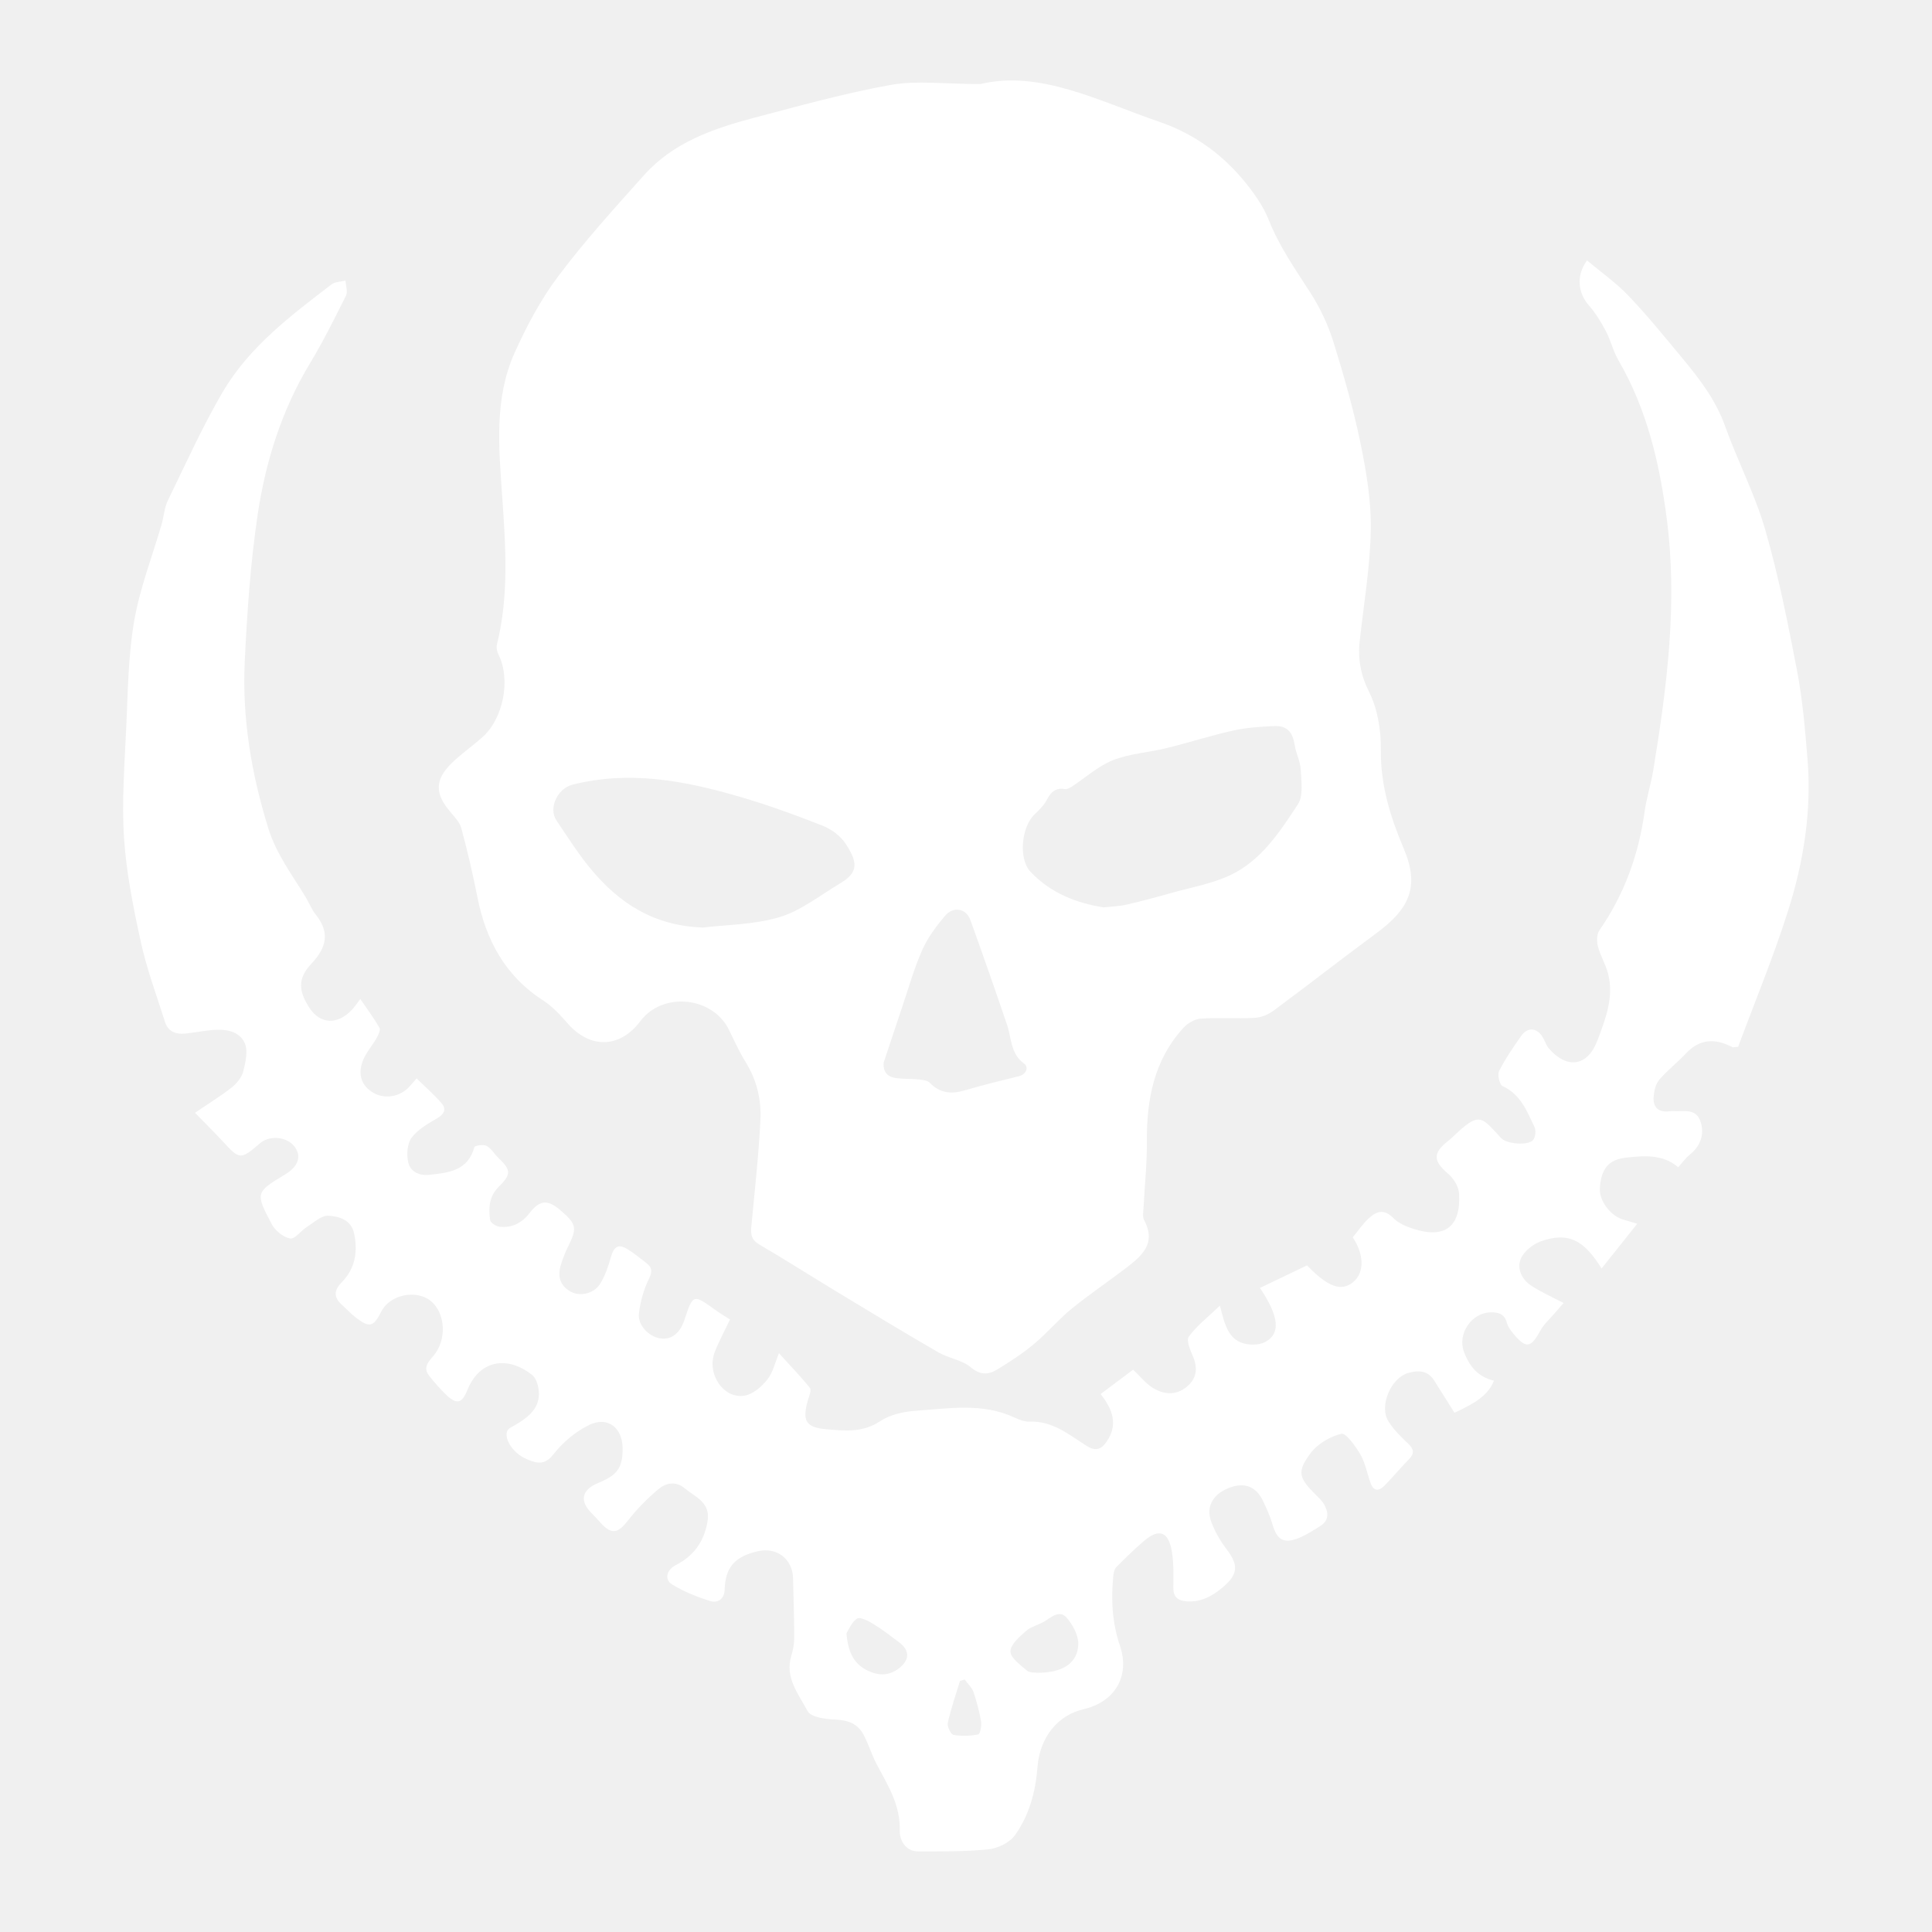
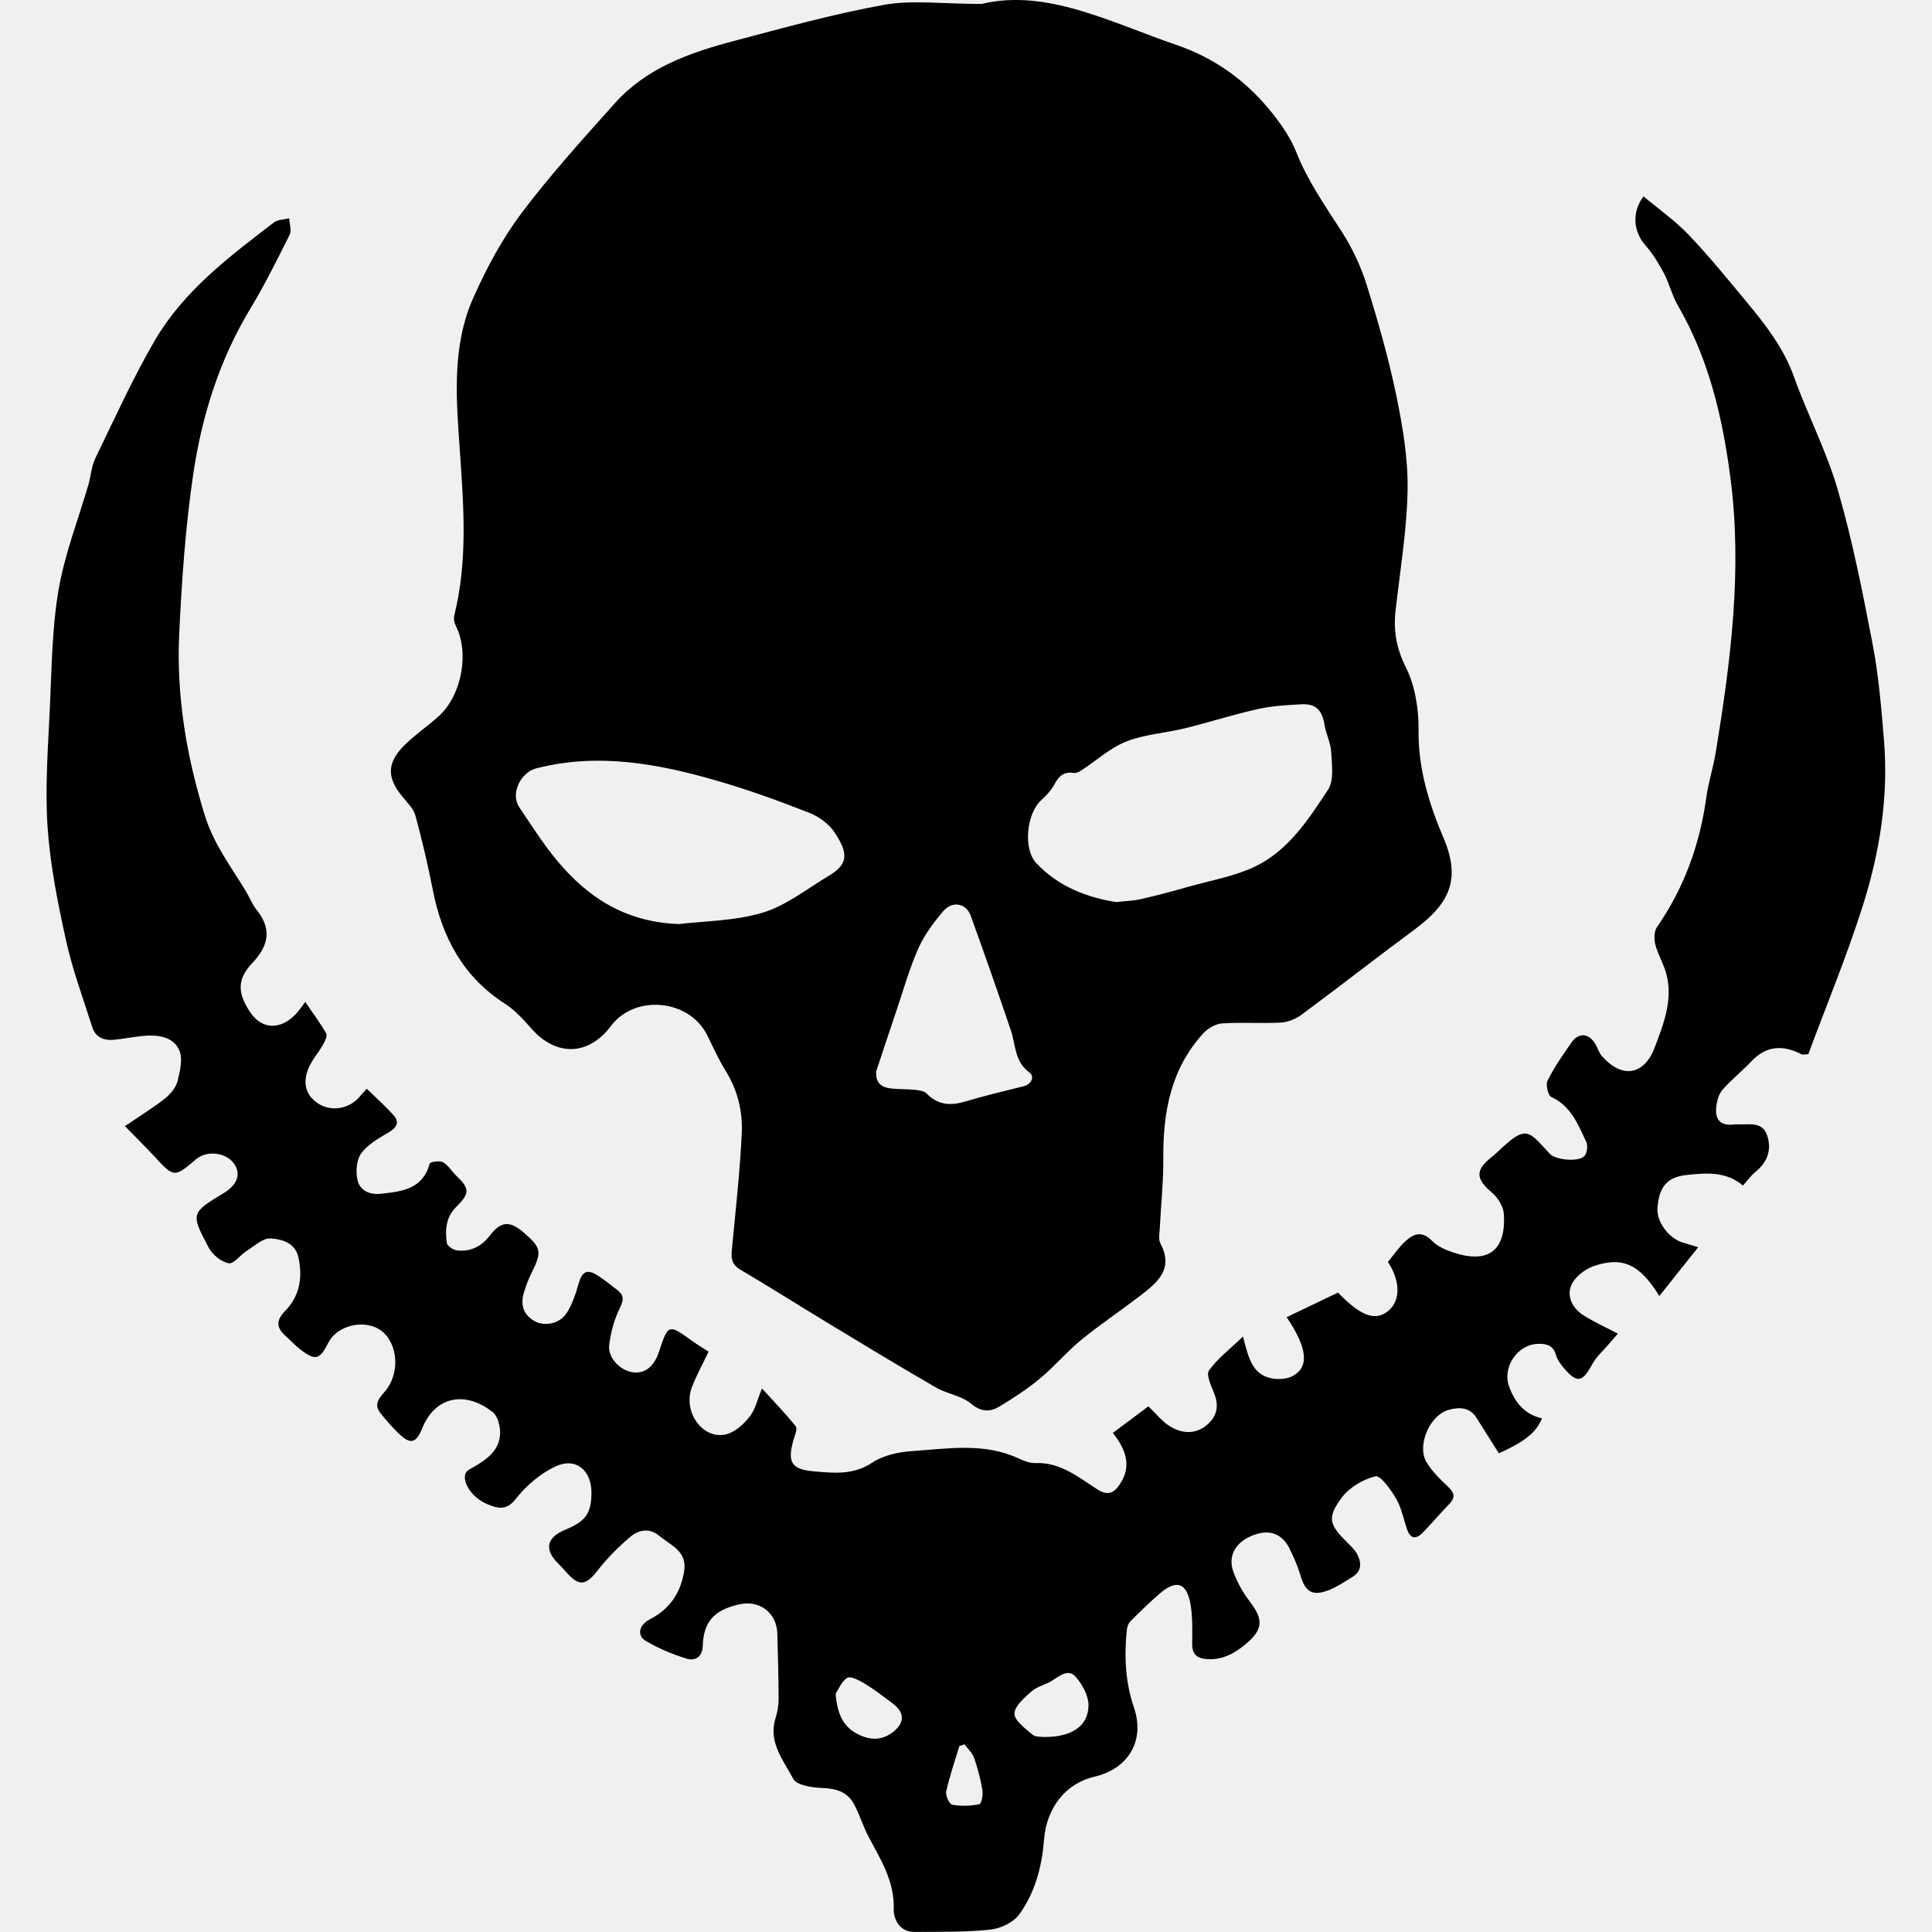
- <svg xmlns="http://www.w3.org/2000/svg" id="SvgjsSvg1001" width="288" height="288" version="1.1">
-   <defs id="SvgjsDefs1002" />
-   <g id="SvgjsG1008" transform="matrix(0.9167,0,0,0.9167,11.99371,11.99441)">
-     <svg width="288" height="288" viewBox="0 0 32 32">
-       <path d="M16.254 0.066c1.073-0.259 2.133 0.301 3.233 0.679 0.65 0.222 1.175 0.609 1.596 1.142 0.151 0.192 0.295 0.402 0.385 0.627 0.19 0.481 0.48 0.895 0.757 1.325 0.175 0.273 0.317 0.577 0.414 0.886 0.187 0.601 0.361 1.212 0.489 1.829 0.105 0.512 0.195 1.040 0.186 1.561-0.011 0.668-0.125 1.334-0.199 2.001-0.038 0.333 0.014 0.624 0.172 0.941 0.154 0.308 0.213 0.693 0.209 1.043-0.008 0.638 0.178 1.224 0.416 1.786 0.288 0.678 0.097 1.081-0.481 1.509-0.629 0.464-1.244 0.946-1.871 1.41-0.096 0.072-0.227 0.126-0.346 0.132-0.324 0.018-0.65-0.008-0.974 0.014-0.108 0.008-0.235 0.082-0.311 0.166-0.536 0.586-0.667 1.302-0.661 2.068 0.003 0.39-0.040 0.781-0.059 1.172-0.005 0.079-0.023 0.174 0.011 0.238 0.227 0.426-0.053 0.65-0.338 0.869-0.323 0.247-0.661 0.474-0.974 0.729-0.239 0.196-0.442 0.439-0.679 0.636-0.207 0.174-0.437 0.323-0.668 0.463-0.157 0.096-0.305 0.102-0.477-0.043-0.157-0.131-0.394-0.16-0.579-0.266-0.601-0.347-1.195-0.708-1.789-1.067-0.486-0.294-0.964-0.598-1.453-0.886-0.18-0.105-0.149-0.244-0.134-0.405 0.059-0.618 0.128-1.236 0.157-1.856 0.017-0.361-0.069-0.713-0.266-1.031-0.117-0.187-0.207-0.391-0.306-0.591-0.297-0.598-1.197-0.685-1.596-0.152-0.37 0.493-0.906 0.507-1.314 0.044-0.131-0.149-0.27-0.303-0.434-0.41-0.696-0.445-1.045-1.096-1.2-1.883-0.082-0.416-0.178-0.828-0.289-1.236-0.030-0.114-0.132-0.213-0.212-0.311-0.26-0.312-0.266-0.554 0.018-0.844 0.174-0.175 0.381-0.317 0.566-0.48 0.39-0.34 0.527-1.054 0.298-1.506-0.026-0.052-0.040-0.123-0.026-0.178 0.221-0.891 0.157-1.785 0.094-2.689-0.059-0.863-0.146-1.754 0.224-2.578 0.218-0.486 0.474-0.967 0.792-1.39 0.478-0.636 1.017-1.23 1.549-1.824 0.524-0.586 1.238-0.837 1.97-1.031 0.827-0.218 1.654-0.449 2.494-0.6 0.467-0.082 0.968-0.014 1.608-0.014zM18.488 14.941c0.163-0.018 0.291-0.021 0.414-0.050 0.266-0.061 0.531-0.132 0.795-0.207 0.362-0.102 0.743-0.168 1.080-0.326 0.559-0.265 0.894-0.783 1.22-1.279 0.101-0.154 0.062-0.413 0.052-0.623-0.008-0.152-0.087-0.298-0.111-0.451-0.038-0.239-0.139-0.35-0.376-0.34-0.245 0.012-0.495 0.027-0.734 0.081-0.405 0.090-0.799 0.218-1.203 0.317-0.323 0.079-0.667 0.099-0.971 0.219-0.27 0.107-0.499 0.32-0.748 0.481-0.035 0.023-0.082 0.046-0.119 0.040-0.161-0.027-0.247 0.046-0.32 0.184-0.053 0.102-0.14 0.192-0.227 0.273-0.239 0.224-0.295 0.804-0.075 1.037 0.365 0.387 0.836 0.568 1.323 0.644zM11.241 15.306c0.419-0.052 0.926-0.050 1.39-0.189 0.39-0.117 0.732-0.394 1.092-0.608 0.338-0.199 0.323-0.381 0.104-0.716-0.093-0.143-0.26-0.266-0.42-0.329-0.499-0.196-1.006-0.381-1.523-0.53-0.981-0.285-1.973-0.47-2.997-0.209-0.266 0.067-0.437 0.422-0.286 0.646 0.204 0.302 0.399 0.612 0.632 0.891 0.504 0.6 1.119 1.010 2.008 1.043zM14.512 17.747c-0.012 0.186 0.084 0.262 0.238 0.28 0.134 0.017 0.271 0.009 0.405 0.024 0.067 0.008 0.152 0.018 0.193 0.061 0.183 0.187 0.385 0.207 0.626 0.136 0.323-0.096 0.652-0.175 0.979-0.256 0.143-0.035 0.181-0.168 0.099-0.227-0.25-0.18-0.227-0.457-0.309-0.699-0.215-0.635-0.437-1.267-0.664-1.897-0.076-0.212-0.308-0.254-0.46-0.073-0.157 0.187-0.309 0.39-0.407 0.609-0.148 0.333-0.248 0.69-0.365 1.037-0.114 0.337-0.224 0.671-0.335 1.005z" fill="#ffffff" class="color000 svgShape" />
-       <path d="M2.066 18.655c0.259-0.177 0.474-0.308 0.67-0.463 0.090-0.072 0.178-0.18 0.206-0.288 0.041-0.168 0.090-0.376 0.024-0.516-0.102-0.219-0.352-0.251-0.585-0.231-0.166 0.015-0.33 0.049-0.496 0.065-0.166 0.015-0.305-0.040-0.358-0.213-0.151-0.478-0.329-0.952-0.435-1.44-0.137-0.621-0.263-1.252-0.305-1.883-0.043-0.667 0.011-1.34 0.041-2.010 0.029-0.638 0.035-1.284 0.143-1.911 0.102-0.592 0.326-1.162 0.495-1.743 0.041-0.143 0.049-0.301 0.113-0.432 0.321-0.659 0.623-1.332 0.993-1.964 0.478-0.813 1.226-1.376 1.963-1.94 0.065-0.050 0.169-0.049 0.254-0.070 0.005 0.091 0.044 0.199 0.009 0.271-0.207 0.414-0.413 0.83-0.652 1.226-0.509 0.842-0.799 1.765-0.943 2.723-0.131 0.883-0.193 1.778-0.235 2.672-0.047 1.022 0.12 2.018 0.425 3 0.148 0.477 0.434 0.847 0.679 1.253 0.062 0.102 0.105 0.219 0.18 0.311 0.26 0.326 0.193 0.598-0.079 0.886-0.248 0.263-0.238 0.489-0.035 0.799 0.195 0.297 0.504 0.312 0.767 0.034 0.049-0.052 0.087-0.111 0.151-0.195 0.125 0.183 0.247 0.346 0.347 0.521 0.023 0.040-0.021 0.129-0.053 0.186-0.078 0.139-0.19 0.26-0.247 0.407-0.099 0.257-0.021 0.457 0.187 0.58 0.207 0.122 0.486 0.075 0.653-0.11 0.037-0.041 0.072-0.082 0.131-0.148 0.155 0.152 0.311 0.288 0.446 0.442 0.102 0.116 0.050 0.204-0.082 0.282-0.166 0.097-0.349 0.201-0.457 0.35-0.079 0.11-0.091 0.306-0.058 0.446 0.040 0.168 0.203 0.241 0.382 0.221 0.347-0.038 0.697-0.072 0.812-0.501 0.008-0.027 0.163-0.053 0.219-0.023 0.087 0.047 0.142 0.148 0.216 0.219 0.23 0.219 0.234 0.295 0.005 0.522-0.175 0.172-0.186 0.385-0.155 0.601 0.008 0.049 0.108 0.114 0.171 0.12 0.222 0.024 0.402-0.065 0.541-0.247 0.183-0.238 0.33-0.248 0.557-0.052 0.3 0.259 0.309 0.32 0.125 0.688-0.046 0.093-0.081 0.192-0.113 0.291-0.067 0.207-0.026 0.381 0.175 0.493 0.164 0.091 0.417 0.041 0.531-0.14 0.091-0.146 0.148-0.318 0.195-0.484 0.056-0.199 0.14-0.247 0.315-0.134 0.114 0.073 0.221 0.158 0.327 0.242 0.099 0.078 0.113 0.149 0.047 0.282-0.096 0.193-0.158 0.416-0.183 0.63-0.024 0.212 0.183 0.419 0.388 0.449 0.198 0.029 0.353-0.090 0.434-0.332 0.157-0.474 0.157-0.472 0.565-0.178 0.076 0.055 0.158 0.104 0.259 0.168-0.096 0.204-0.199 0.391-0.276 0.589-0.151 0.393 0.16 0.856 0.544 0.786 0.151-0.027 0.303-0.161 0.405-0.288 0.101-0.123 0.137-0.298 0.212-0.477 0.195 0.215 0.388 0.413 0.559 0.627 0.032 0.040-0.015 0.149-0.037 0.224-0.104 0.367-0.041 0.489 0.335 0.522 0.327 0.029 0.653 0.065 0.967-0.143 0.183-0.122 0.434-0.177 0.659-0.192 0.594-0.040 1.195-0.146 1.771 0.123 0.085 0.040 0.184 0.078 0.276 0.075 0.41-0.017 0.708 0.233 1.019 0.432 0.186 0.12 0.283 0.058 0.376-0.078 0.204-0.302 0.104-0.579-0.114-0.853 0.201-0.151 0.397-0.297 0.588-0.44 0.128 0.12 0.227 0.25 0.358 0.33 0.195 0.119 0.413 0.14 0.606-0.017 0.177-0.145 0.21-0.323 0.123-0.538-0.049-0.119-0.132-0.3-0.082-0.37 0.139-0.195 0.338-0.346 0.563-0.562 0.088 0.341 0.151 0.636 0.481 0.694 0.111 0.020 0.25 0.011 0.344-0.041 0.276-0.151 0.242-0.464-0.102-0.973 0.286-0.137 0.568-0.273 0.851-0.408 0.375 0.391 0.621 0.48 0.834 0.302 0.209-0.174 0.195-0.504-0.008-0.809 0.096-0.117 0.177-0.236 0.279-0.333 0.139-0.132 0.28-0.193 0.452-0.017 0.090 0.093 0.227 0.152 0.353 0.193 0.577 0.192 0.874-0.030 0.837-0.636-0.008-0.122-0.096-0.268-0.192-0.35-0.277-0.236-0.288-0.375-0.006-0.598 0.032-0.024 0.061-0.052 0.090-0.079 0.477-0.452 0.501-0.372 0.866 0.026 0.101 0.11 0.492 0.142 0.58 0.035 0.043-0.052 0.055-0.174 0.024-0.236-0.136-0.285-0.25-0.588-0.576-0.737-0.055-0.024-0.097-0.206-0.062-0.274 0.111-0.221 0.254-0.425 0.396-0.629 0.12-0.174 0.295-0.154 0.4 0.034 0.035 0.062 0.056 0.136 0.101 0.187 0.33 0.381 0.702 0.329 0.879-0.143 0.145-0.385 0.302-0.781 0.193-1.206-0.043-0.168-0.139-0.321-0.183-0.489-0.024-0.091-0.024-0.222 0.024-0.292 0.451-0.65 0.711-1.369 0.819-2.15 0.035-0.253 0.116-0.498 0.157-0.751 0.247-1.509 0.443-3.018 0.241-4.553-0.131-0.999-0.358-1.963-0.869-2.844-0.096-0.164-0.14-0.359-0.228-0.528-0.087-0.164-0.186-0.329-0.308-0.467-0.195-0.221-0.238-0.534-0.034-0.813 0.253 0.212 0.524 0.402 0.749 0.638 0.337 0.352 0.644 0.732 0.956 1.107 0.317 0.381 0.617 0.767 0.789 1.247 0.225 0.63 0.541 1.233 0.726 1.874 0.241 0.833 0.41 1.69 0.574 2.543 0.101 0.524 0.145 1.058 0.189 1.591 0.079 0.946-0.070 1.871-0.355 2.765-0.265 0.833-0.601 1.644-0.898 2.444-0.075 0.003-0.093 0.011-0.104 0.005-0.309-0.161-0.589-0.155-0.842 0.117-0.152 0.163-0.333 0.302-0.478 0.471-0.064 0.075-0.093 0.196-0.102 0.3-0.018 0.199 0.085 0.297 0.291 0.271 0.032-0.005 0.064-0.002 0.096-0.002 0.18 0.005 0.384-0.047 0.461 0.193 0.075 0.23-0.003 0.439-0.201 0.598-0.073 0.059-0.128 0.139-0.203 0.222-0.282-0.239-0.615-0.209-0.938-0.174-0.326 0.035-0.457 0.207-0.478 0.556-0.014 0.218 0.184 0.487 0.41 0.56 0.073 0.023 0.146 0.044 0.265 0.079-0.23 0.289-0.434 0.545-0.644 0.809-0.323-0.524-0.608-0.662-1.093-0.493-0.146 0.052-0.314 0.184-0.368 0.321-0.075 0.184 0.027 0.382 0.207 0.493 0.174 0.11 0.362 0.195 0.568 0.302-0.041 0.046-0.096 0.108-0.149 0.171-0.093 0.11-0.207 0.209-0.274 0.332-0.168 0.311-0.256 0.327-0.484 0.053-0.050-0.061-0.101-0.131-0.12-0.204-0.044-0.161-0.161-0.186-0.295-0.183-0.343 0.008-0.598 0.388-0.48 0.71 0.097 0.262 0.256 0.46 0.544 0.524-0.094 0.233-0.279 0.382-0.714 0.58-0.122-0.195-0.244-0.388-0.367-0.583-0.114-0.183-0.286-0.187-0.466-0.137-0.314 0.088-0.533 0.597-0.362 0.872 0.094 0.154 0.23 0.285 0.362 0.41 0.105 0.101 0.108 0.178 0.009 0.28-0.151 0.154-0.289 0.32-0.44 0.475-0.101 0.102-0.198 0.107-0.253-0.049-0.061-0.172-0.094-0.361-0.184-0.516-0.087-0.149-0.26-0.391-0.343-0.372-0.207 0.050-0.437 0.187-0.562 0.358-0.244 0.333-0.204 0.439 0.094 0.738 0.056 0.056 0.119 0.113 0.157 0.18 0.079 0.143 0.094 0.288-0.069 0.39-0.129 0.081-0.257 0.166-0.397 0.221-0.268 0.104-0.387 0.027-0.467-0.251-0.043-0.145-0.105-0.285-0.171-0.422-0.122-0.257-0.326-0.34-0.592-0.245-0.3 0.107-0.445 0.338-0.347 0.612 0.064 0.177 0.161 0.347 0.276 0.498 0.222 0.292 0.218 0.455-0.062 0.693-0.187 0.158-0.391 0.274-0.652 0.256-0.166-0.012-0.245-0.079-0.244-0.253 0.002-0.216 0.009-0.435-0.026-0.646-0.062-0.368-0.233-0.426-0.512-0.186-0.169 0.146-0.33 0.303-0.487 0.461-0.035 0.035-0.052 0.096-0.058 0.148-0.044 0.434-0.024 0.859 0.119 1.279 0.186 0.547-0.091 1.014-0.656 1.145-0.464 0.107-0.793 0.504-0.834 1.046-0.035 0.448-0.149 0.871-0.408 1.232-0.096 0.134-0.309 0.236-0.478 0.254-0.42 0.044-0.847 0.037-1.27 0.038-0.239 0-0.338-0.218-0.333-0.376 0.014-0.46-0.213-0.816-0.413-1.192-0.093-0.174-0.149-0.367-0.241-0.541-0.107-0.204-0.289-0.265-0.521-0.274-0.171-0.006-0.432-0.043-0.49-0.152-0.16-0.305-0.416-0.603-0.294-1 0.032-0.104 0.053-0.215 0.052-0.323 0-0.359-0.012-0.72-0.021-1.080-0.009-0.347-0.294-0.565-0.635-0.486-0.419 0.096-0.588 0.289-0.601 0.697-0.006 0.175-0.132 0.242-0.257 0.204-0.239-0.073-0.478-0.171-0.691-0.3-0.145-0.088-0.105-0.263 0.069-0.352 0.323-0.166 0.504-0.42 0.569-0.78 0.064-0.352-0.215-0.442-0.41-0.605-0.169-0.14-0.346-0.097-0.483 0.020-0.199 0.168-0.385 0.358-0.545 0.563-0.181 0.233-0.295 0.257-0.492 0.041-0.053-0.059-0.107-0.119-0.163-0.175-0.224-0.225-0.18-0.423 0.12-0.547 0.347-0.142 0.44-0.273 0.44-0.621 0-0.37-0.263-0.588-0.598-0.429-0.248 0.117-0.483 0.317-0.653 0.534-0.161 0.209-0.311 0.157-0.478 0.088-0.244-0.101-0.417-0.361-0.355-0.512 0.020-0.047 0.091-0.076 0.143-0.107 0.213-0.125 0.414-0.271 0.428-0.538 0.006-0.12-0.034-0.292-0.117-0.361-0.445-0.359-0.953-0.277-1.171 0.259-0.102 0.253-0.195 0.28-0.394 0.088-0.108-0.105-0.209-0.221-0.303-0.34-0.111-0.143-0.015-0.247 0.078-0.355 0.248-0.288 0.222-0.775-0.047-0.994-0.263-0.213-0.74-0.113-0.892 0.189-0.143 0.283-0.213 0.302-0.466 0.108-0.088-0.069-0.163-0.152-0.247-0.227-0.148-0.134-0.151-0.257-0.003-0.407 0.244-0.248 0.294-0.557 0.222-0.888-0.053-0.244-0.276-0.303-0.461-0.315-0.126-0.008-0.265 0.123-0.391 0.203-0.107 0.067-0.218 0.224-0.303 0.209-0.125-0.024-0.27-0.143-0.332-0.26-0.301-0.569-0.292-0.574 0.25-0.903 0.23-0.14 0.291-0.323 0.166-0.493-0.134-0.183-0.449-0.216-0.623-0.069-0.359 0.308-0.37 0.306-0.684-0.037-0.169-0.181-0.343-0.352-0.499-0.513zM17.286 28.77c0.461 0.005 0.738-0.178 0.743-0.521 0.002-0.158-0.099-0.346-0.209-0.472-0.126-0.148-0.271-0.017-0.4 0.064-0.107 0.065-0.244 0.093-0.335 0.174-0.117 0.104-0.282 0.245-0.282 0.368 0 0.117 0.178 0.245 0.297 0.347 0.052 0.044 0.151 0.034 0.186 0.040zM13.84 28.056c0.030 0.341 0.128 0.557 0.396 0.681 0.204 0.093 0.385 0.085 0.56-0.053 0.19-0.151 0.189-0.32-0.006-0.466-0.154-0.116-0.306-0.233-0.469-0.333-0.088-0.053-0.235-0.129-0.289-0.094-0.099 0.064-0.151 0.204-0.192 0.266zM15.975 28.892c-0.027 0.009-0.055 0.018-0.084 0.027-0.076 0.251-0.163 0.499-0.219 0.754-0.015 0.065 0.052 0.21 0.101 0.219 0.146 0.027 0.303 0.020 0.449-0.008 0.032-0.006 0.064-0.157 0.050-0.233-0.030-0.181-0.078-0.361-0.137-0.533-0.030-0.084-0.105-0.152-0.16-0.227z" fill="#ffffff" class="color000 svgShape" />
-     </svg>
-   </g>
+ <svg xmlns="http://www.w3.org/2000/svg" version="1.1" width="32" height="32" viewBox="0 0 32 32">
+   <path d="M16.254 0.066c1.073-0.259 2.133 0.301 3.233 0.679 0.65 0.222 1.175 0.609 1.596 1.142 0.151 0.192 0.295 0.402 0.385 0.627 0.19 0.481 0.48 0.895 0.757 1.325 0.175 0.273 0.317 0.577 0.414 0.886 0.187 0.601 0.361 1.212 0.489 1.829 0.105 0.512 0.195 1.040 0.186 1.561-0.011 0.668-0.125 1.334-0.199 2.001-0.038 0.333 0.014 0.624 0.172 0.941 0.154 0.308 0.213 0.693 0.209 1.043-0.008 0.638 0.178 1.224 0.416 1.786 0.288 0.678 0.097 1.081-0.481 1.509-0.629 0.464-1.244 0.946-1.871 1.41-0.096 0.072-0.227 0.126-0.346 0.132-0.324 0.018-0.65-0.008-0.974 0.014-0.108 0.008-0.235 0.082-0.311 0.166-0.536 0.586-0.667 1.302-0.661 2.068 0.003 0.39-0.040 0.781-0.059 1.172-0.005 0.079-0.023 0.174 0.011 0.238 0.227 0.426-0.053 0.65-0.338 0.869-0.323 0.247-0.661 0.474-0.974 0.729-0.239 0.196-0.442 0.439-0.679 0.636-0.207 0.174-0.437 0.323-0.668 0.463-0.157 0.096-0.305 0.102-0.477-0.043-0.157-0.131-0.394-0.16-0.579-0.266-0.601-0.347-1.195-0.708-1.789-1.067-0.486-0.294-0.964-0.598-1.453-0.886-0.18-0.105-0.149-0.244-0.134-0.405 0.059-0.618 0.128-1.236 0.157-1.856 0.017-0.361-0.069-0.713-0.266-1.031-0.117-0.187-0.207-0.391-0.306-0.591-0.297-0.598-1.197-0.685-1.596-0.152-0.37 0.493-0.906 0.507-1.314 0.044-0.131-0.149-0.27-0.303-0.434-0.41-0.696-0.445-1.045-1.096-1.2-1.883-0.082-0.416-0.178-0.828-0.289-1.236-0.030-0.114-0.132-0.213-0.212-0.311-0.26-0.312-0.266-0.554 0.018-0.844 0.174-0.175 0.381-0.317 0.566-0.48 0.39-0.34 0.527-1.054 0.298-1.506-0.026-0.052-0.040-0.123-0.026-0.178 0.221-0.891 0.157-1.785 0.094-2.689-0.059-0.863-0.146-1.754 0.224-2.578 0.218-0.486 0.474-0.967 0.792-1.39 0.478-0.636 1.017-1.23 1.549-1.824 0.524-0.586 1.238-0.837 1.97-1.031 0.827-0.218 1.654-0.449 2.494-0.6 0.467-0.082 0.968-0.014 1.608-0.014zM18.488 14.941c0.163-0.018 0.291-0.021 0.414-0.050 0.266-0.061 0.531-0.132 0.795-0.207 0.362-0.102 0.743-0.168 1.080-0.326 0.559-0.265 0.894-0.783 1.22-1.279 0.101-0.154 0.062-0.413 0.052-0.623-0.008-0.152-0.087-0.298-0.111-0.451-0.038-0.239-0.139-0.35-0.376-0.34-0.245 0.012-0.495 0.027-0.734 0.081-0.405 0.090-0.799 0.218-1.203 0.317-0.323 0.079-0.667 0.099-0.971 0.219-0.27 0.107-0.499 0.32-0.748 0.481-0.035 0.023-0.082 0.046-0.119 0.040-0.161-0.027-0.247 0.046-0.32 0.184-0.053 0.102-0.14 0.192-0.227 0.273-0.239 0.224-0.295 0.804-0.075 1.037 0.365 0.387 0.836 0.568 1.323 0.644zM11.241 15.306c0.419-0.052 0.926-0.050 1.39-0.189 0.39-0.117 0.732-0.394 1.092-0.608 0.338-0.199 0.323-0.381 0.104-0.716-0.093-0.143-0.26-0.266-0.42-0.329-0.499-0.196-1.006-0.381-1.523-0.53-0.981-0.285-1.973-0.47-2.997-0.209-0.266 0.067-0.437 0.422-0.286 0.646 0.204 0.302 0.399 0.612 0.632 0.891 0.504 0.6 1.119 1.010 2.008 1.043zM14.512 17.747c-0.012 0.186 0.084 0.262 0.238 0.28 0.134 0.017 0.271 0.009 0.405 0.024 0.067 0.008 0.152 0.018 0.193 0.061 0.183 0.187 0.385 0.207 0.626 0.136 0.323-0.096 0.652-0.175 0.979-0.256 0.143-0.035 0.181-0.168 0.099-0.227-0.25-0.18-0.227-0.457-0.309-0.699-0.215-0.635-0.437-1.267-0.664-1.897-0.076-0.212-0.308-0.254-0.46-0.073-0.157 0.187-0.309 0.39-0.407 0.609-0.148 0.333-0.248 0.69-0.365 1.037-0.114 0.337-0.224 0.671-0.335 1.005z" />
+   <path d="M2.066 18.655c0.259-0.177 0.474-0.308 0.67-0.463 0.090-0.072 0.178-0.18 0.206-0.288 0.041-0.168 0.090-0.376 0.024-0.516-0.102-0.219-0.352-0.251-0.585-0.231-0.166 0.015-0.33 0.049-0.496 0.065-0.166 0.015-0.305-0.040-0.358-0.213-0.151-0.478-0.329-0.952-0.435-1.44-0.137-0.621-0.263-1.252-0.305-1.883-0.043-0.667 0.011-1.34 0.041-2.010 0.029-0.638 0.035-1.284 0.143-1.911 0.102-0.592 0.326-1.162 0.495-1.743 0.041-0.143 0.049-0.301 0.113-0.432 0.321-0.659 0.623-1.332 0.993-1.964 0.478-0.813 1.226-1.376 1.963-1.94 0.065-0.050 0.169-0.049 0.254-0.070 0.005 0.091 0.044 0.199 0.009 0.271-0.207 0.414-0.413 0.83-0.652 1.226-0.509 0.842-0.799 1.765-0.943 2.723-0.131 0.883-0.193 1.778-0.235 2.672-0.047 1.022 0.12 2.018 0.425 3 0.148 0.477 0.434 0.847 0.679 1.253 0.062 0.102 0.105 0.219 0.18 0.311 0.26 0.326 0.193 0.598-0.079 0.886-0.248 0.263-0.238 0.489-0.035 0.799 0.195 0.297 0.504 0.312 0.767 0.034 0.049-0.052 0.087-0.111 0.151-0.195 0.125 0.183 0.247 0.346 0.347 0.521 0.023 0.040-0.021 0.129-0.053 0.186-0.078 0.139-0.19 0.26-0.247 0.407-0.099 0.257-0.021 0.457 0.187 0.58 0.207 0.122 0.486 0.075 0.653-0.11 0.037-0.041 0.072-0.082 0.131-0.148 0.155 0.152 0.311 0.288 0.446 0.442 0.102 0.116 0.050 0.204-0.082 0.282-0.166 0.097-0.349 0.201-0.457 0.35-0.079 0.11-0.091 0.306-0.058 0.446 0.040 0.168 0.203 0.241 0.382 0.221 0.347-0.038 0.697-0.072 0.812-0.501 0.008-0.027 0.163-0.053 0.219-0.023 0.087 0.047 0.142 0.148 0.216 0.219 0.23 0.219 0.234 0.295 0.005 0.522-0.175 0.172-0.186 0.385-0.155 0.601 0.008 0.049 0.108 0.114 0.171 0.12 0.222 0.024 0.402-0.065 0.541-0.247 0.183-0.238 0.33-0.248 0.557-0.052 0.3 0.259 0.309 0.32 0.125 0.688-0.046 0.093-0.081 0.192-0.113 0.291-0.067 0.207-0.026 0.381 0.175 0.493 0.164 0.091 0.417 0.041 0.531-0.14 0.091-0.146 0.148-0.318 0.195-0.484 0.056-0.199 0.14-0.247 0.315-0.134 0.114 0.073 0.221 0.158 0.327 0.242 0.099 0.078 0.113 0.149 0.047 0.282-0.096 0.193-0.158 0.416-0.183 0.63-0.024 0.212 0.183 0.419 0.388 0.449 0.198 0.029 0.353-0.090 0.434-0.332 0.157-0.474 0.157-0.472 0.565-0.178 0.076 0.055 0.158 0.104 0.259 0.168-0.096 0.204-0.199 0.391-0.276 0.589-0.151 0.393 0.16 0.856 0.544 0.786 0.151-0.027 0.303-0.161 0.405-0.288 0.101-0.123 0.137-0.298 0.212-0.477 0.195 0.215 0.388 0.413 0.559 0.627 0.032 0.040-0.015 0.149-0.037 0.224-0.104 0.367-0.041 0.489 0.335 0.522 0.327 0.029 0.653 0.065 0.967-0.143 0.183-0.122 0.434-0.177 0.659-0.192 0.594-0.040 1.195-0.146 1.771 0.123 0.085 0.040 0.184 0.078 0.276 0.075 0.41-0.017 0.708 0.233 1.019 0.432 0.186 0.12 0.283 0.058 0.376-0.078 0.204-0.302 0.104-0.579-0.114-0.853 0.201-0.151 0.397-0.297 0.588-0.44 0.128 0.12 0.227 0.25 0.358 0.33 0.195 0.119 0.413 0.14 0.606-0.017 0.177-0.145 0.21-0.323 0.123-0.538-0.049-0.119-0.132-0.3-0.082-0.37 0.139-0.195 0.338-0.346 0.563-0.562 0.088 0.341 0.151 0.636 0.481 0.694 0.111 0.020 0.25 0.011 0.344-0.041 0.276-0.151 0.242-0.464-0.102-0.973 0.286-0.137 0.568-0.273 0.851-0.408 0.375 0.391 0.621 0.48 0.834 0.302 0.209-0.174 0.195-0.504-0.008-0.809 0.096-0.117 0.177-0.236 0.279-0.333 0.139-0.132 0.28-0.193 0.452-0.017 0.090 0.093 0.227 0.152 0.353 0.193 0.577 0.192 0.874-0.030 0.837-0.636-0.008-0.122-0.096-0.268-0.192-0.35-0.277-0.236-0.288-0.375-0.006-0.598 0.032-0.024 0.061-0.052 0.090-0.079 0.477-0.452 0.501-0.372 0.866 0.026 0.101 0.11 0.492 0.142 0.58 0.035 0.043-0.052 0.055-0.174 0.024-0.236-0.136-0.285-0.25-0.588-0.576-0.737-0.055-0.024-0.097-0.206-0.062-0.274 0.111-0.221 0.254-0.425 0.396-0.629 0.12-0.174 0.295-0.154 0.4 0.034 0.035 0.062 0.056 0.136 0.101 0.187 0.33 0.381 0.702 0.329 0.879-0.143 0.145-0.385 0.302-0.781 0.193-1.206-0.043-0.168-0.139-0.321-0.183-0.489-0.024-0.091-0.024-0.222 0.024-0.292 0.451-0.65 0.711-1.369 0.819-2.15 0.035-0.253 0.116-0.498 0.157-0.751 0.247-1.509 0.443-3.018 0.241-4.553-0.131-0.999-0.358-1.963-0.869-2.844-0.096-0.164-0.14-0.359-0.228-0.528-0.087-0.164-0.186-0.329-0.308-0.467-0.195-0.221-0.238-0.534-0.034-0.813 0.253 0.212 0.524 0.402 0.749 0.638 0.337 0.352 0.644 0.732 0.956 1.107 0.317 0.381 0.617 0.767 0.789 1.247 0.225 0.63 0.541 1.233 0.726 1.874 0.241 0.833 0.41 1.69 0.574 2.543 0.101 0.524 0.145 1.058 0.189 1.591 0.079 0.946-0.070 1.871-0.355 2.765-0.265 0.833-0.601 1.644-0.898 2.444-0.075 0.003-0.093 0.011-0.104 0.005-0.309-0.161-0.589-0.155-0.842 0.117-0.152 0.163-0.333 0.302-0.478 0.471-0.064 0.075-0.093 0.196-0.102 0.3-0.018 0.199 0.085 0.297 0.291 0.271 0.032-0.005 0.064-0.002 0.096-0.002 0.18 0.005 0.384-0.047 0.461 0.193 0.075 0.23-0.003 0.439-0.201 0.598-0.073 0.059-0.128 0.139-0.203 0.222-0.282-0.239-0.615-0.209-0.938-0.174-0.326 0.035-0.457 0.207-0.478 0.556-0.014 0.218 0.184 0.487 0.41 0.56 0.073 0.023 0.146 0.044 0.265 0.079-0.23 0.289-0.434 0.545-0.644 0.809-0.323-0.524-0.608-0.662-1.093-0.493-0.146 0.052-0.314 0.184-0.368 0.321-0.075 0.184 0.027 0.382 0.207 0.493 0.174 0.11 0.362 0.195 0.568 0.302-0.041 0.046-0.096 0.108-0.149 0.171-0.093 0.11-0.207 0.209-0.274 0.332-0.168 0.311-0.256 0.327-0.484 0.053-0.050-0.061-0.101-0.131-0.12-0.204-0.044-0.161-0.161-0.186-0.295-0.183-0.343 0.008-0.598 0.388-0.48 0.71 0.097 0.262 0.256 0.46 0.544 0.524-0.094 0.233-0.279 0.382-0.714 0.58-0.122-0.195-0.244-0.388-0.367-0.583-0.114-0.183-0.286-0.187-0.466-0.137-0.314 0.088-0.533 0.597-0.362 0.872 0.094 0.154 0.23 0.285 0.362 0.41 0.105 0.101 0.108 0.178 0.009 0.28-0.151 0.154-0.289 0.32-0.44 0.475-0.101 0.102-0.198 0.107-0.253-0.049-0.061-0.172-0.094-0.361-0.184-0.516-0.087-0.149-0.26-0.391-0.343-0.372-0.207 0.050-0.437 0.187-0.562 0.358-0.244 0.333-0.204 0.439 0.094 0.738 0.056 0.056 0.119 0.113 0.157 0.18 0.079 0.143 0.094 0.288-0.069 0.39-0.129 0.081-0.257 0.166-0.397 0.221-0.268 0.104-0.387 0.027-0.467-0.251-0.043-0.145-0.105-0.285-0.171-0.422-0.122-0.257-0.326-0.34-0.592-0.245-0.3 0.107-0.445 0.338-0.347 0.612 0.064 0.177 0.161 0.347 0.276 0.498 0.222 0.292 0.218 0.455-0.062 0.693-0.187 0.158-0.391 0.274-0.652 0.256-0.166-0.012-0.245-0.079-0.244-0.253 0.002-0.216 0.009-0.435-0.026-0.646-0.062-0.368-0.233-0.426-0.512-0.186-0.169 0.146-0.33 0.303-0.487 0.461-0.035 0.035-0.052 0.096-0.058 0.148-0.044 0.434-0.024 0.859 0.119 1.279 0.186 0.547-0.091 1.014-0.656 1.145-0.464 0.107-0.793 0.504-0.834 1.046-0.035 0.448-0.149 0.871-0.408 1.232-0.096 0.134-0.309 0.236-0.478 0.254-0.42 0.044-0.847 0.037-1.27 0.038-0.239 0-0.338-0.218-0.333-0.376 0.014-0.46-0.213-0.816-0.413-1.192-0.093-0.174-0.149-0.367-0.241-0.541-0.107-0.204-0.289-0.265-0.521-0.274-0.171-0.006-0.432-0.043-0.49-0.152-0.16-0.305-0.416-0.603-0.294-1 0.032-0.104 0.053-0.215 0.052-0.323 0-0.359-0.012-0.72-0.021-1.080-0.009-0.347-0.294-0.565-0.635-0.486-0.419 0.096-0.588 0.289-0.601 0.697-0.006 0.175-0.132 0.242-0.257 0.204-0.239-0.073-0.478-0.171-0.691-0.3-0.145-0.088-0.105-0.263 0.069-0.352 0.323-0.166 0.504-0.42 0.569-0.78 0.064-0.352-0.215-0.442-0.41-0.605-0.169-0.14-0.346-0.097-0.483 0.020-0.199 0.168-0.385 0.358-0.545 0.563-0.181 0.233-0.295 0.257-0.492 0.041-0.053-0.059-0.107-0.119-0.163-0.175-0.224-0.225-0.18-0.423 0.12-0.547 0.347-0.142 0.44-0.273 0.44-0.621 0-0.37-0.263-0.588-0.598-0.429-0.248 0.117-0.483 0.317-0.653 0.534-0.161 0.209-0.311 0.157-0.478 0.088-0.244-0.101-0.417-0.361-0.355-0.512 0.020-0.047 0.091-0.076 0.143-0.107 0.213-0.125 0.414-0.271 0.428-0.538 0.006-0.12-0.034-0.292-0.117-0.361-0.445-0.359-0.953-0.277-1.171 0.259-0.102 0.253-0.195 0.28-0.394 0.088-0.108-0.105-0.209-0.221-0.303-0.34-0.111-0.143-0.015-0.247 0.078-0.355 0.248-0.288 0.222-0.775-0.047-0.994-0.263-0.213-0.74-0.113-0.892 0.189-0.143 0.283-0.213 0.302-0.466 0.108-0.088-0.069-0.163-0.152-0.247-0.227-0.148-0.134-0.151-0.257-0.003-0.407 0.244-0.248 0.294-0.557 0.222-0.888-0.053-0.244-0.276-0.303-0.461-0.315-0.126-0.008-0.265 0.123-0.391 0.203-0.107 0.067-0.218 0.224-0.303 0.209-0.125-0.024-0.27-0.143-0.332-0.26-0.301-0.569-0.292-0.574 0.25-0.903 0.23-0.14 0.291-0.323 0.166-0.493-0.134-0.183-0.449-0.216-0.623-0.069-0.359 0.308-0.37 0.306-0.684-0.037-0.169-0.181-0.343-0.352-0.499-0.513zM17.286 28.77c0.461 0.005 0.738-0.178 0.743-0.521 0.002-0.158-0.099-0.346-0.209-0.472-0.126-0.148-0.271-0.017-0.4 0.064-0.107 0.065-0.244 0.093-0.335 0.174-0.117 0.104-0.282 0.245-0.282 0.368 0 0.117 0.178 0.245 0.297 0.347 0.052 0.044 0.151 0.034 0.186 0.040zM13.84 28.056c0.030 0.341 0.128 0.557 0.396 0.681 0.204 0.093 0.385 0.085 0.56-0.053 0.19-0.151 0.189-0.32-0.006-0.466-0.154-0.116-0.306-0.233-0.469-0.333-0.088-0.053-0.235-0.129-0.289-0.094-0.099 0.064-0.151 0.204-0.192 0.266zM15.975 28.892c-0.027 0.009-0.055 0.018-0.084 0.027-0.076 0.251-0.163 0.499-0.219 0.754-0.015 0.065 0.052 0.21 0.101 0.219 0.146 0.027 0.303 0.020 0.449-0.008 0.032-0.006 0.064-0.157 0.050-0.233-0.030-0.181-0.078-0.361-0.137-0.533-0.030-0.084-0.105-0.152-0.16-0.227z" />
</svg>
